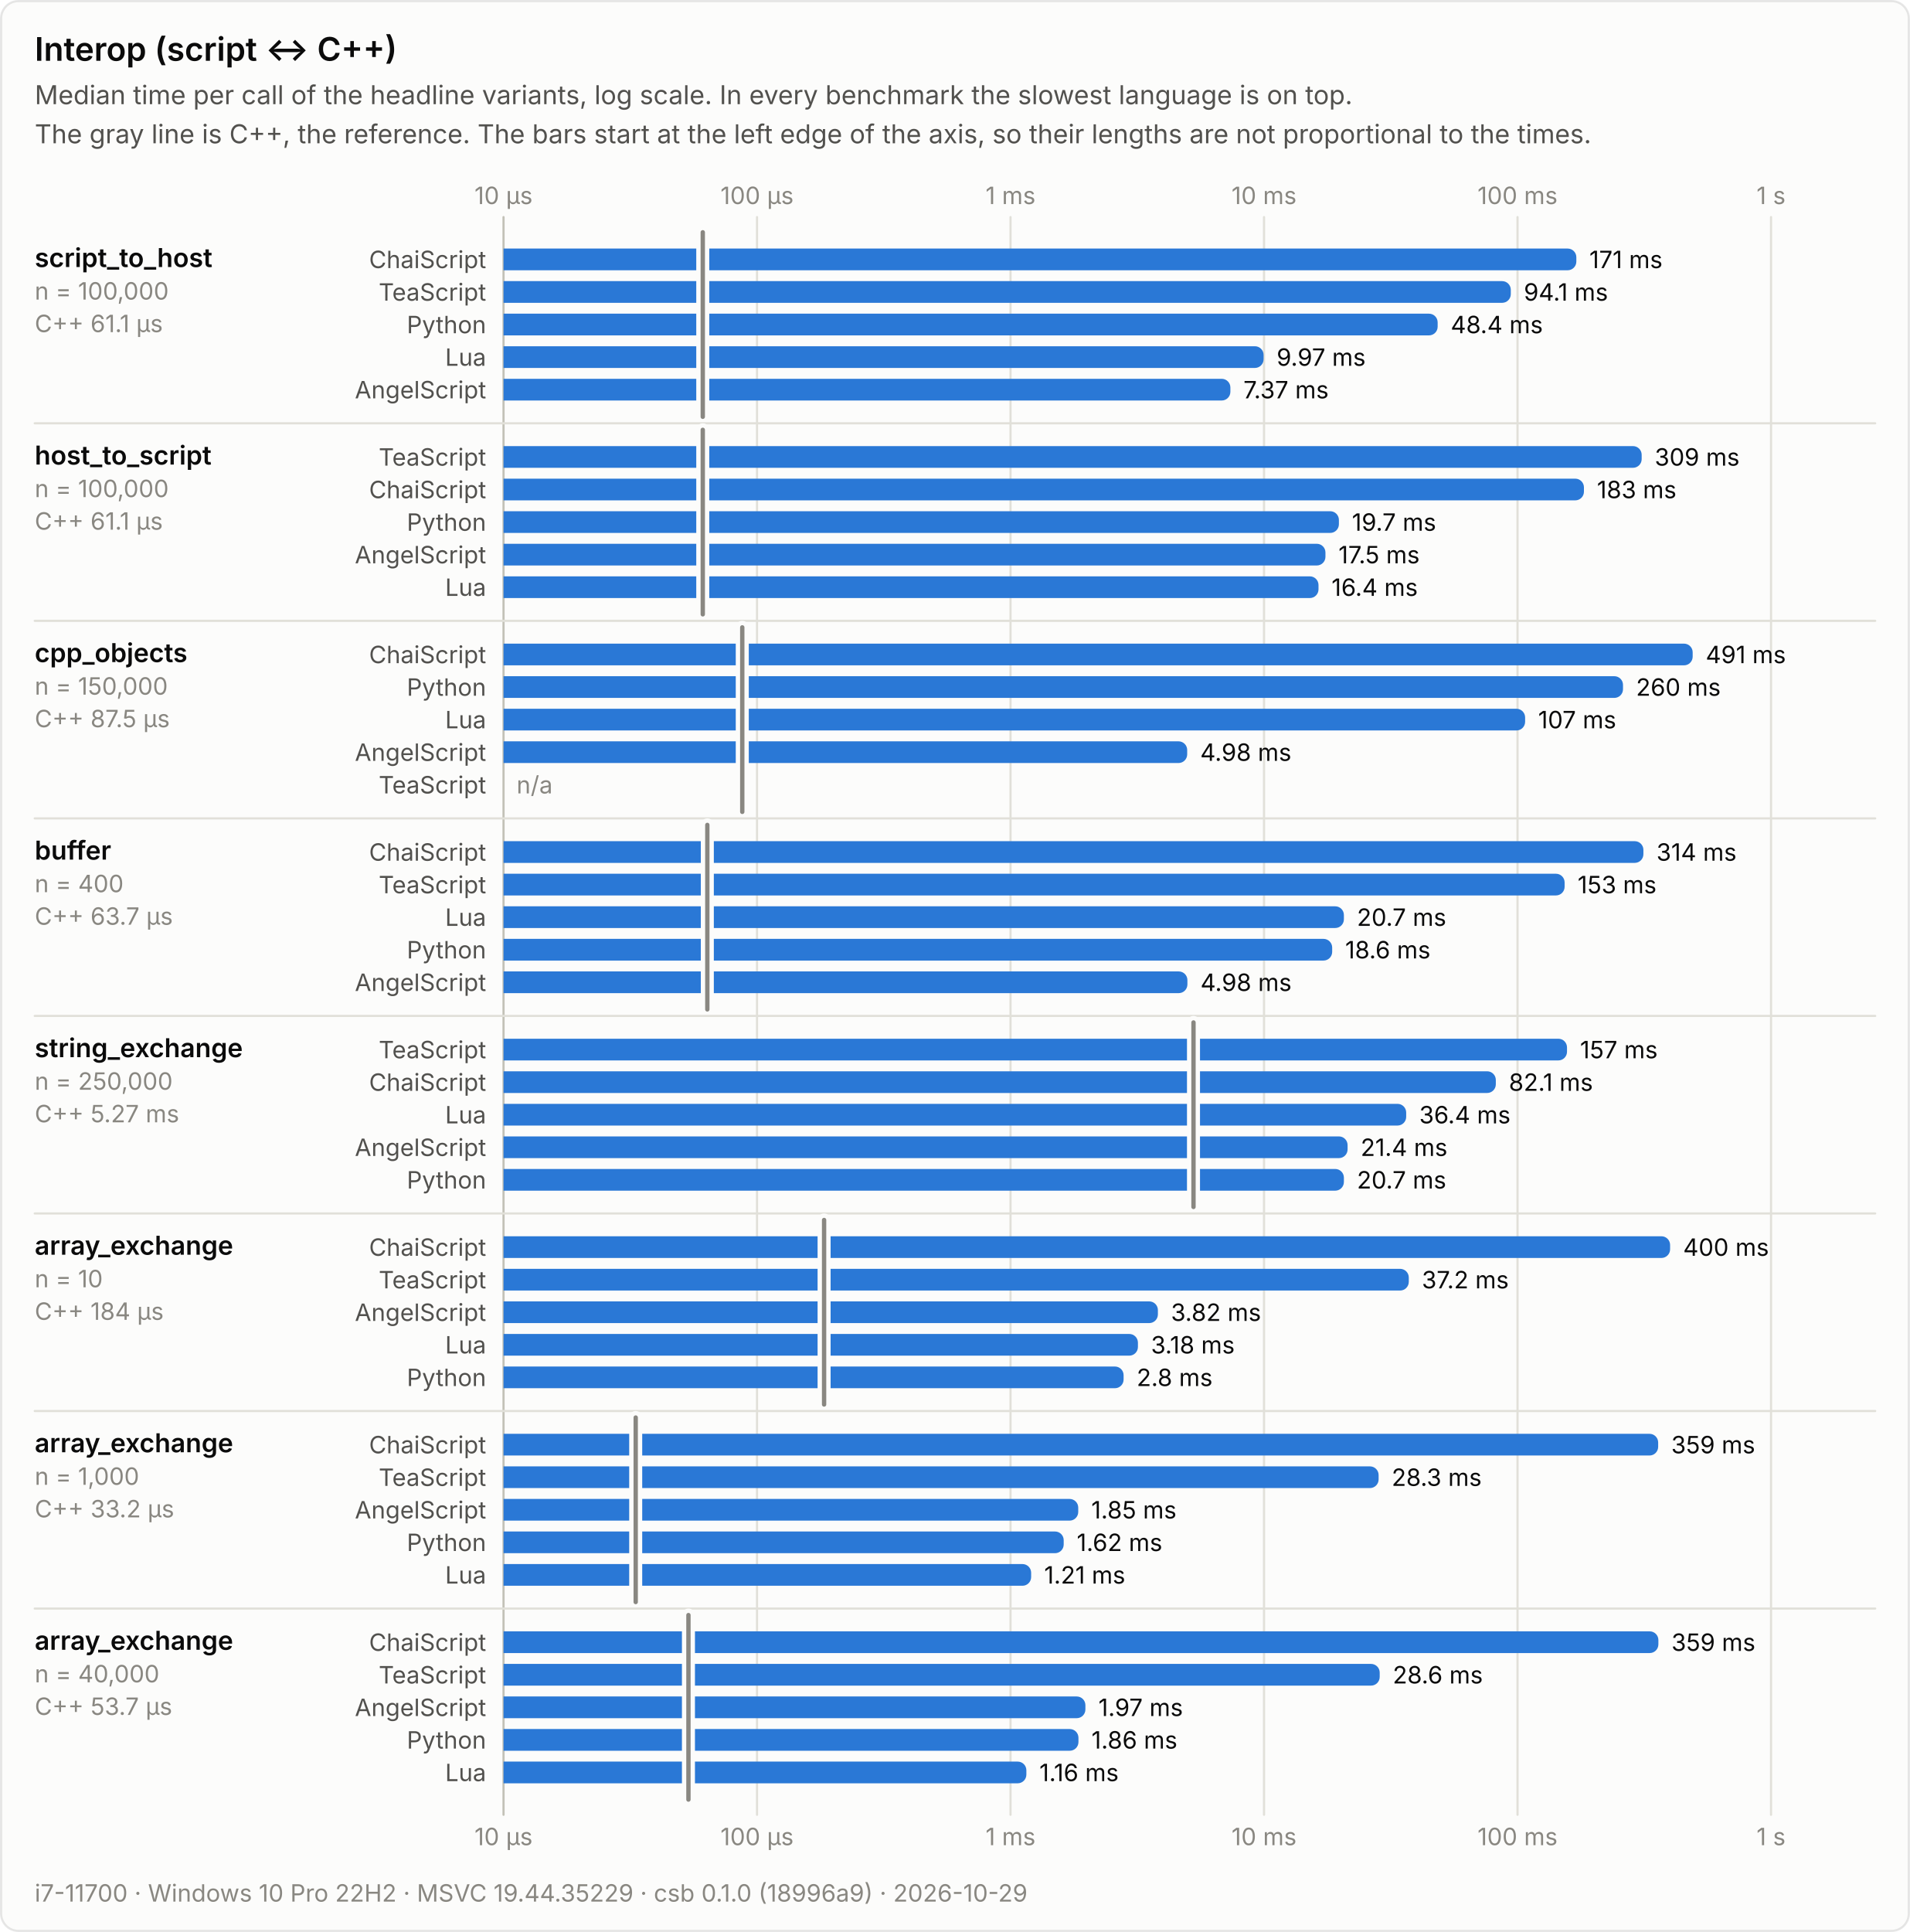
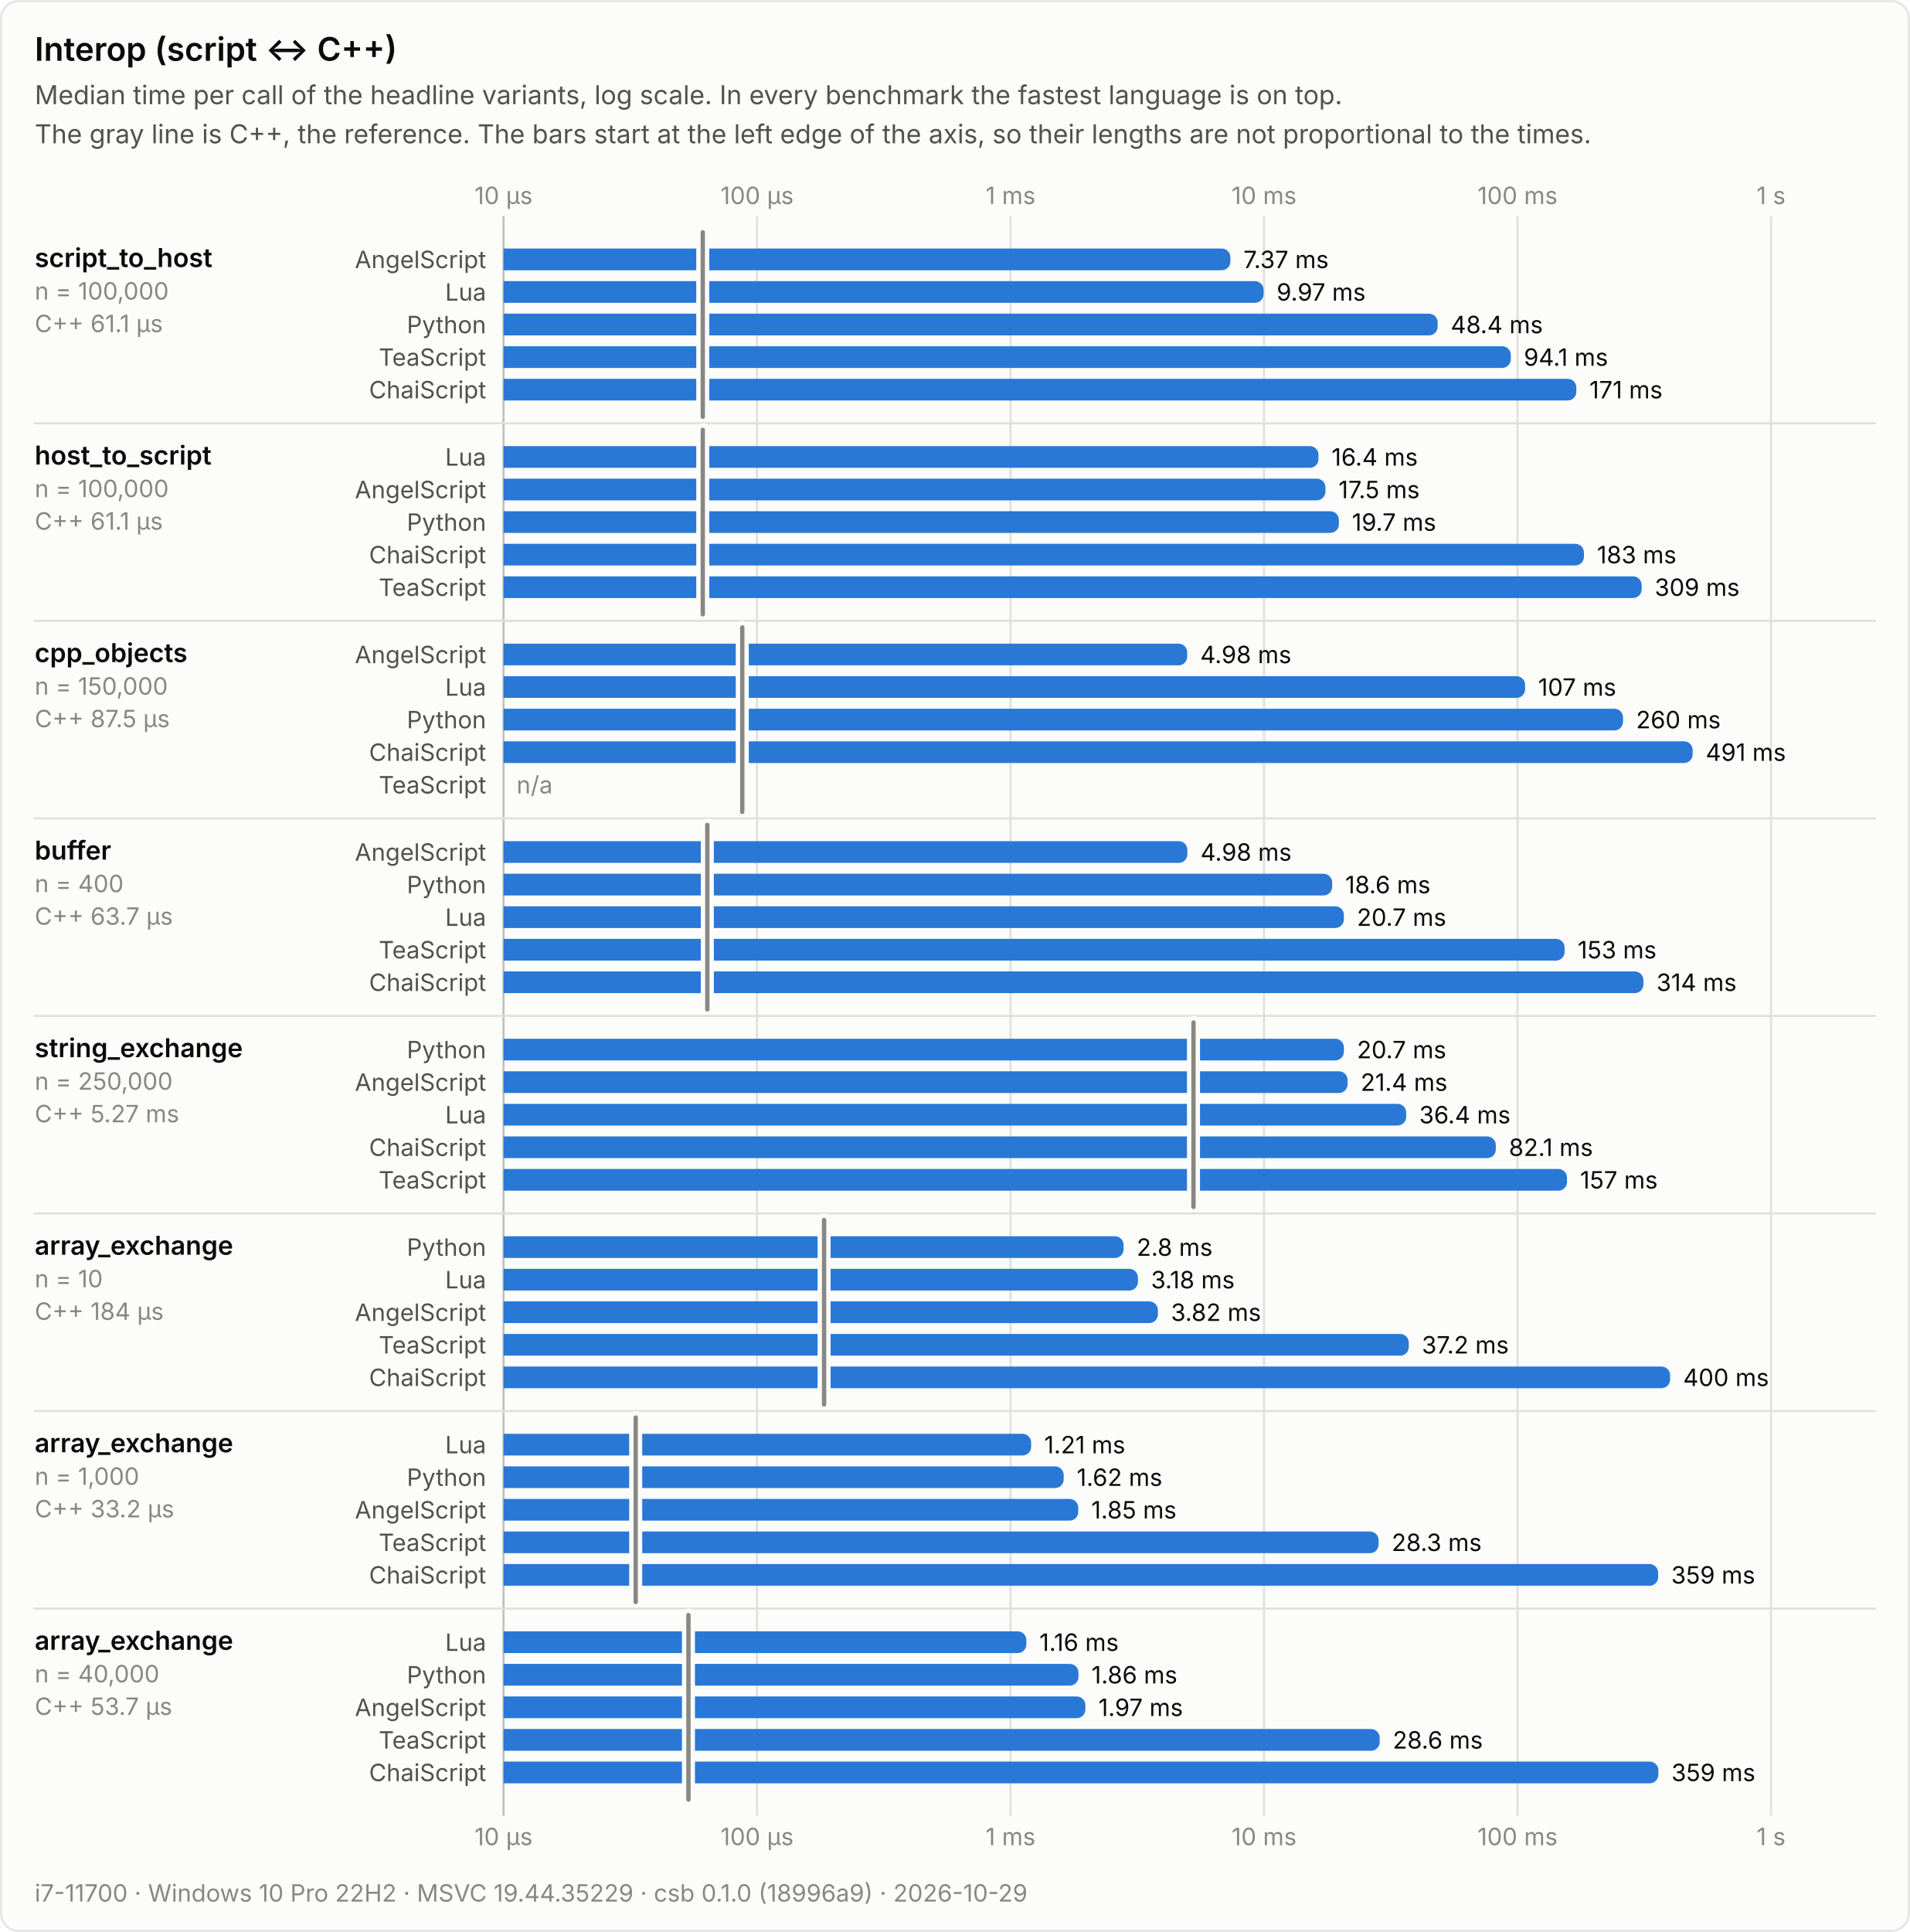
<svg xmlns="http://www.w3.org/2000/svg" width="880" height="890" viewBox="0 0 880 890" font-family="system-ui, -apple-system, &quot;Segoe UI&quot;, sans-serif" role="img">
  <rect x="0.5" y="0.5" width="879" height="889" rx="8" fill="#fcfcfb" stroke="rgba(11,11,11,0.10)" />
  <text x="16.0" y="28.0" font-size="15" fill="#0b0b0b" text-anchor="start" font-weight="600">Interop (script &lt;-&gt; C++)</text>
-   <text x="16.0" y="48.0" font-size="12" fill="#52514e" text-anchor="start">Median time per call of the headline variants, log scale. In every benchmark the slowest language is on top.</text>
+   <text x="16.0" y="48.0" font-size="12" fill="#52514e" text-anchor="start">Median time per call of the headline variants, log scale. In every benchmark the fastest language is on top.</text>
  <text x="16.0" y="66.0" font-size="12" fill="#52514e" text-anchor="start">The gray line is C++, the reference. The bars start at the left edge of the axis, so their lengths are not proportional to the times.</text>
  <line x1="232.0" y1="100.0" x2="232.0" y2="836.0" stroke="#c3c2b7" stroke-width="1.0" stroke-linecap="round" />
  <text x="232.0" y="94.0" font-size="11" fill="#898781" text-anchor="middle">10 µs</text>
  <text x="232.0" y="850.0" font-size="11" fill="#898781" text-anchor="middle">10 µs</text>
  <line x1="348.8" y1="100.0" x2="348.8" y2="836.0" stroke="#e1e0d9" stroke-width="1.0" stroke-linecap="round" />
  <text x="348.8" y="94.0" font-size="11" fill="#898781" text-anchor="middle">100 µs</text>
  <text x="348.8" y="850.0" font-size="11" fill="#898781" text-anchor="middle">100 µs</text>
  <line x1="465.6" y1="100.0" x2="465.6" y2="836.0" stroke="#e1e0d9" stroke-width="1.0" stroke-linecap="round" />
  <text x="465.6" y="94.0" font-size="11" fill="#898781" text-anchor="middle">1 ms</text>
  <text x="465.6" y="850.0" font-size="11" fill="#898781" text-anchor="middle">1 ms</text>
  <line x1="582.4" y1="100.0" x2="582.4" y2="836.0" stroke="#e1e0d9" stroke-width="1.0" stroke-linecap="round" />
  <text x="582.4" y="94.0" font-size="11" fill="#898781" text-anchor="middle">10 ms</text>
  <text x="582.4" y="850.0" font-size="11" fill="#898781" text-anchor="middle">10 ms</text>
  <line x1="699.2" y1="100.0" x2="699.2" y2="836.0" stroke="#e1e0d9" stroke-width="1.0" stroke-linecap="round" />
  <text x="699.2" y="94.0" font-size="11" fill="#898781" text-anchor="middle">100 ms</text>
  <text x="699.2" y="850.0" font-size="11" fill="#898781" text-anchor="middle">100 ms</text>
  <line x1="816.0" y1="100.0" x2="816.0" y2="836.0" stroke="#e1e0d9" stroke-width="1.0" stroke-linecap="round" />
  <text x="816.0" y="94.0" font-size="11" fill="#898781" text-anchor="middle">1 s</text>
  <text x="816.0" y="850.0" font-size="11" fill="#898781" text-anchor="middle">1 s</text>
  <text x="16.0" y="123.0" font-size="12" fill="#0b0b0b" text-anchor="start" font-weight="600">script_to_host</text>
  <text x="16.0" y="138.0" font-size="11" fill="#898781" text-anchor="start">n = 100,000</text>
  <text x="16.0" y="153.0" font-size="11" fill="#898781" text-anchor="start">C++ 61.1 µs</text>
-   <text x="224.0" y="123.5" font-size="11" fill="#52514e" text-anchor="end">ChaiScript</text>
-   <path d="M232.0,114.5 H722.3 A4.0,4.0 0 0 1 726.3,118.5 V120.5 A4.0,4.0 0 0 1 722.3,124.5 H232.0 Z" fill="#2a78d6" />
-   <text x="224.0" y="138.5" font-size="11" fill="#52514e" text-anchor="end">TeaScript</text>
-   <path d="M232.0,129.5 H692.1 A4.0,4.0 0 0 1 696.1,133.5 V135.5 A4.0,4.0 0 0 1 692.1,139.5 H232.0 Z" fill="#2a78d6" />
+   <text x="224.0" y="123.5" font-size="11" fill="#52514e" text-anchor="end">AngelScript</text>
+   <path d="M232.0,114.5 H562.9 A4.0,4.0 0 0 1 566.9,118.5 V120.5 A4.0,4.0 0 0 1 562.9,124.5 H232.0 Z" fill="#2a78d6" />
+   <text x="224.0" y="138.5" font-size="11" fill="#52514e" text-anchor="end">Lua</text>
+   <path d="M232.0,129.5 H578.2 A4.0,4.0 0 0 1 582.2,133.5 V135.5 A4.0,4.0 0 0 1 578.2,139.5 H232.0 Z" fill="#2a78d6" />
  <text x="224.0" y="153.5" font-size="11" fill="#52514e" text-anchor="end">Python</text>
  <path d="M232.0,144.5 H658.4 A4.0,4.0 0 0 1 662.4,148.5 V150.5 A4.0,4.0 0 0 1 658.4,154.5 H232.0 Z" fill="#2a78d6" />
-   <text x="224.0" y="168.5" font-size="11" fill="#52514e" text-anchor="end">Lua</text>
-   <path d="M232.0,159.5 H578.2 A4.0,4.0 0 0 1 582.2,163.5 V165.5 A4.0,4.0 0 0 1 578.2,169.5 H232.0 Z" fill="#2a78d6" />
-   <text x="224.0" y="183.5" font-size="11" fill="#52514e" text-anchor="end">AngelScript</text>
-   <path d="M232.0,174.5 H562.9 A4.0,4.0 0 0 1 566.9,178.5 V180.5 A4.0,4.0 0 0 1 562.9,184.5 H232.0 Z" fill="#2a78d6" />
+   <text x="224.0" y="168.5" font-size="11" fill="#52514e" text-anchor="end">TeaScript</text>
+   <path d="M232.0,159.5 H692.1 A4.0,4.0 0 0 1 696.1,163.5 V165.5 A4.0,4.0 0 0 1 692.1,169.5 H232.0 Z" fill="#2a78d6" />
+   <text x="224.0" y="183.5" font-size="11" fill="#52514e" text-anchor="end">ChaiScript</text>
+   <path d="M232.0,174.5 H722.3 A4.0,4.0 0 0 1 726.3,178.5 V180.5 A4.0,4.0 0 0 1 722.3,184.5 H232.0 Z" fill="#2a78d6" />
  <line x1="323.8" y1="107.0" x2="323.8" y2="192.0" stroke="#fcfcfb" stroke-width="6" stroke-linecap="round" />
  <line x1="323.8" y1="107.0" x2="323.8" y2="192.0" stroke="#898781" stroke-width="2" stroke-linecap="round" />
-   <text x="732.3" y="123.5" font-size="11" fill="#0b0b0b" text-anchor="start">171 ms</text>
-   <text x="702.1" y="138.5" font-size="11" fill="#0b0b0b" text-anchor="start">94.1 ms</text>
+   <text x="572.9" y="123.5" font-size="11" fill="#0b0b0b" text-anchor="start">7.37 ms</text>
+   <text x="588.2" y="138.5" font-size="11" fill="#0b0b0b" text-anchor="start">9.97 ms</text>
  <text x="668.4" y="153.5" font-size="11" fill="#0b0b0b" text-anchor="start">48.4 ms</text>
-   <text x="588.2" y="168.5" font-size="11" fill="#0b0b0b" text-anchor="start">9.97 ms</text>
-   <text x="572.9" y="183.5" font-size="11" fill="#0b0b0b" text-anchor="start">7.37 ms</text>
+   <text x="702.1" y="168.5" font-size="11" fill="#0b0b0b" text-anchor="start">94.1 ms</text>
+   <text x="732.3" y="183.5" font-size="11" fill="#0b0b0b" text-anchor="start">171 ms</text>
  <line x1="16.0" y1="195.0" x2="864.0" y2="195.0" stroke="#e1e0d9" stroke-width="1.0" stroke-linecap="round" />
  <text x="16.0" y="214.0" font-size="12" fill="#0b0b0b" text-anchor="start" font-weight="600">host_to_script</text>
  <text x="16.0" y="229.0" font-size="11" fill="#898781" text-anchor="start">n = 100,000</text>
  <text x="16.0" y="244.0" font-size="11" fill="#898781" text-anchor="start">C++ 61.1 µs</text>
-   <text x="224.0" y="214.5" font-size="11" fill="#52514e" text-anchor="end">TeaScript</text>
-   <path d="M232.0,205.5 H752.4 A4.0,4.0 0 0 1 756.4,209.5 V211.5 A4.0,4.0 0 0 1 752.4,215.5 H232.0 Z" fill="#2a78d6" />
-   <text x="224.0" y="229.5" font-size="11" fill="#52514e" text-anchor="end">ChaiScript</text>
-   <path d="M232.0,220.5 H725.8 A4.0,4.0 0 0 1 729.8,224.5 V226.5 A4.0,4.0 0 0 1 725.8,230.5 H232.0 Z" fill="#2a78d6" />
+   <text x="224.0" y="214.5" font-size="11" fill="#52514e" text-anchor="end">Lua</text>
+   <path d="M232.0,205.5 H603.5 A4.0,4.0 0 0 1 607.5,209.5 V211.5 A4.0,4.0 0 0 1 603.5,215.5 H232.0 Z" fill="#2a78d6" />
+   <text x="224.0" y="229.5" font-size="11" fill="#52514e" text-anchor="end">AngelScript</text>
+   <path d="M232.0,220.5 H606.7 A4.0,4.0 0 0 1 610.7,224.5 V226.5 A4.0,4.0 0 0 1 606.7,230.5 H232.0 Z" fill="#2a78d6" />
  <text x="224.0" y="244.5" font-size="11" fill="#52514e" text-anchor="end">Python</text>
  <path d="M232.0,235.5 H612.9 A4.0,4.0 0 0 1 616.9,239.5 V241.5 A4.0,4.0 0 0 1 612.9,245.5 H232.0 Z" fill="#2a78d6" />
-   <text x="224.0" y="259.5" font-size="11" fill="#52514e" text-anchor="end">AngelScript</text>
-   <path d="M232.0,250.5 H606.7 A4.0,4.0 0 0 1 610.7,254.5 V256.5 A4.0,4.0 0 0 1 606.7,260.5 H232.0 Z" fill="#2a78d6" />
-   <text x="224.0" y="274.5" font-size="11" fill="#52514e" text-anchor="end">Lua</text>
-   <path d="M232.0,265.5 H603.5 A4.0,4.0 0 0 1 607.5,269.5 V271.5 A4.0,4.0 0 0 1 603.5,275.5 H232.0 Z" fill="#2a78d6" />
+   <text x="224.0" y="259.5" font-size="11" fill="#52514e" text-anchor="end">ChaiScript</text>
+   <path d="M232.0,250.5 H725.8 A4.0,4.0 0 0 1 729.8,254.5 V256.5 A4.0,4.0 0 0 1 725.8,260.5 H232.0 Z" fill="#2a78d6" />
+   <text x="224.0" y="274.5" font-size="11" fill="#52514e" text-anchor="end">TeaScript</text>
+   <path d="M232.0,265.5 H752.4 A4.0,4.0 0 0 1 756.4,269.5 V271.5 A4.0,4.0 0 0 1 752.4,275.5 H232.0 Z" fill="#2a78d6" />
  <line x1="323.8" y1="198.0" x2="323.8" y2="283.0" stroke="#fcfcfb" stroke-width="6" stroke-linecap="round" />
  <line x1="323.8" y1="198.0" x2="323.8" y2="283.0" stroke="#898781" stroke-width="2" stroke-linecap="round" />
-   <text x="762.4" y="214.5" font-size="11" fill="#0b0b0b" text-anchor="start">309 ms</text>
-   <text x="735.8" y="229.5" font-size="11" fill="#0b0b0b" text-anchor="start">183 ms</text>
+   <text x="613.5" y="214.5" font-size="11" fill="#0b0b0b" text-anchor="start">16.4 ms</text>
+   <text x="616.7" y="229.5" font-size="11" fill="#0b0b0b" text-anchor="start">17.5 ms</text>
  <text x="622.9" y="244.5" font-size="11" fill="#0b0b0b" text-anchor="start">19.7 ms</text>
-   <text x="616.7" y="259.5" font-size="11" fill="#0b0b0b" text-anchor="start">17.5 ms</text>
-   <text x="613.5" y="274.5" font-size="11" fill="#0b0b0b" text-anchor="start">16.4 ms</text>
+   <text x="735.8" y="259.5" font-size="11" fill="#0b0b0b" text-anchor="start">183 ms</text>
+   <text x="762.4" y="274.5" font-size="11" fill="#0b0b0b" text-anchor="start">309 ms</text>
  <line x1="16.0" y1="286.0" x2="864.0" y2="286.0" stroke="#e1e0d9" stroke-width="1.0" stroke-linecap="round" />
  <text x="16.0" y="305.0" font-size="12" fill="#0b0b0b" text-anchor="start" font-weight="600">cpp_objects</text>
  <text x="16.0" y="320.0" font-size="11" fill="#898781" text-anchor="start">n = 150,000</text>
  <text x="16.0" y="335.0" font-size="11" fill="#898781" text-anchor="start">C++ 87.5 µs</text>
-   <text x="224.0" y="305.5" font-size="11" fill="#52514e" text-anchor="end">ChaiScript</text>
-   <path d="M232.0,296.5 H775.9 A4.0,4.0 0 0 1 779.9,300.5 V302.5 A4.0,4.0 0 0 1 775.9,306.5 H232.0 Z" fill="#2a78d6" />
-   <text x="224.0" y="320.5" font-size="11" fill="#52514e" text-anchor="end">Python</text>
-   <path d="M232.0,311.5 H743.8 A4.0,4.0 0 0 1 747.8,315.5 V317.5 A4.0,4.0 0 0 1 743.8,321.5 H232.0 Z" fill="#2a78d6" />
-   <text x="224.0" y="335.5" font-size="11" fill="#52514e" text-anchor="end">Lua</text>
-   <path d="M232.0,326.5 H698.7 A4.0,4.0 0 0 1 702.7,330.5 V332.5 A4.0,4.0 0 0 1 698.7,336.5 H232.0 Z" fill="#2a78d6" />
-   <text x="224.0" y="350.5" font-size="11" fill="#52514e" text-anchor="end">AngelScript</text>
-   <path d="M232.0,341.5 H543.0 A4.0,4.0 0 0 1 547.0,345.5 V347.5 A4.0,4.0 0 0 1 543.0,351.5 H232.0 Z" fill="#2a78d6" />
+   <text x="224.0" y="305.5" font-size="11" fill="#52514e" text-anchor="end">AngelScript</text>
+   <path d="M232.0,296.5 H543.0 A4.0,4.0 0 0 1 547.0,300.5 V302.5 A4.0,4.0 0 0 1 543.0,306.5 H232.0 Z" fill="#2a78d6" />
+   <text x="224.0" y="320.5" font-size="11" fill="#52514e" text-anchor="end">Lua</text>
+   <path d="M232.0,311.5 H698.7 A4.0,4.0 0 0 1 702.7,315.5 V317.5 A4.0,4.0 0 0 1 698.7,321.5 H232.0 Z" fill="#2a78d6" />
+   <text x="224.0" y="335.5" font-size="11" fill="#52514e" text-anchor="end">Python</text>
+   <path d="M232.0,326.5 H743.8 A4.0,4.0 0 0 1 747.8,330.5 V332.5 A4.0,4.0 0 0 1 743.8,336.5 H232.0 Z" fill="#2a78d6" />
+   <text x="224.0" y="350.5" font-size="11" fill="#52514e" text-anchor="end">ChaiScript</text>
+   <path d="M232.0,341.5 H775.9 A4.0,4.0 0 0 1 779.9,345.5 V347.5 A4.0,4.0 0 0 1 775.9,351.5 H232.0 Z" fill="#2a78d6" />
  <text x="224.0" y="365.5" font-size="11" fill="#52514e" text-anchor="end">TeaScript</text>
  <line x1="342.0" y1="289.0" x2="342.0" y2="374.0" stroke="#fcfcfb" stroke-width="6" stroke-linecap="round" />
  <line x1="342.0" y1="289.0" x2="342.0" y2="374.0" stroke="#898781" stroke-width="2" stroke-linecap="round" />
-   <text x="785.9" y="305.5" font-size="11" fill="#0b0b0b" text-anchor="start">491 ms</text>
-   <text x="753.8" y="320.5" font-size="11" fill="#0b0b0b" text-anchor="start">260 ms</text>
-   <text x="708.7" y="335.5" font-size="11" fill="#0b0b0b" text-anchor="start">107 ms</text>
-   <text x="553.0" y="350.5" font-size="11" fill="#0b0b0b" text-anchor="start">4.98 ms</text>
+   <text x="553.0" y="305.5" font-size="11" fill="#0b0b0b" text-anchor="start">4.98 ms</text>
+   <text x="708.7" y="320.5" font-size="11" fill="#0b0b0b" text-anchor="start">107 ms</text>
+   <text x="753.8" y="335.5" font-size="11" fill="#0b0b0b" text-anchor="start">260 ms</text>
+   <text x="785.9" y="350.5" font-size="11" fill="#0b0b0b" text-anchor="start">491 ms</text>
  <text x="238.0" y="365.5" font-size="11" fill="#898781" text-anchor="start">n/a</text>
  <line x1="16.0" y1="377.0" x2="864.0" y2="377.0" stroke="#e1e0d9" stroke-width="1.0" stroke-linecap="round" />
  <text x="16.0" y="396.0" font-size="12" fill="#0b0b0b" text-anchor="start" font-weight="600">buffer</text>
  <text x="16.0" y="411.0" font-size="11" fill="#898781" text-anchor="start">n = 400</text>
  <text x="16.0" y="426.0" font-size="11" fill="#898781" text-anchor="start">C++ 63.7 µs</text>
-   <text x="224.0" y="396.5" font-size="11" fill="#52514e" text-anchor="end">ChaiScript</text>
-   <path d="M232.0,387.5 H753.2 A4.0,4.0 0 0 1 757.2,391.5 V393.5 A4.0,4.0 0 0 1 753.2,397.5 H232.0 Z" fill="#2a78d6" />
-   <text x="224.0" y="411.5" font-size="11" fill="#52514e" text-anchor="end">TeaScript</text>
-   <path d="M232.0,402.5 H716.9 A4.0,4.0 0 0 1 720.9,406.5 V408.5 A4.0,4.0 0 0 1 716.9,412.5 H232.0 Z" fill="#2a78d6" />
+   <text x="224.0" y="396.5" font-size="11" fill="#52514e" text-anchor="end">AngelScript</text>
+   <path d="M232.0,387.5 H543.1 A4.0,4.0 0 0 1 547.1,391.5 V393.5 A4.0,4.0 0 0 1 543.1,397.5 H232.0 Z" fill="#2a78d6" />
+   <text x="224.0" y="411.5" font-size="11" fill="#52514e" text-anchor="end">Python</text>
+   <path d="M232.0,402.5 H609.8 A4.0,4.0 0 0 1 613.8,406.5 V408.5 A4.0,4.0 0 0 1 609.8,412.5 H232.0 Z" fill="#2a78d6" />
  <text x="224.0" y="426.5" font-size="11" fill="#52514e" text-anchor="end">Lua</text>
  <path d="M232.0,417.5 H615.2 A4.0,4.0 0 0 1 619.2,421.5 V423.5 A4.0,4.0 0 0 1 615.2,427.5 H232.0 Z" fill="#2a78d6" />
-   <text x="224.0" y="441.5" font-size="11" fill="#52514e" text-anchor="end">Python</text>
-   <path d="M232.0,432.5 H609.8 A4.0,4.0 0 0 1 613.8,436.5 V438.5 A4.0,4.0 0 0 1 609.8,442.5 H232.0 Z" fill="#2a78d6" />
-   <text x="224.0" y="456.5" font-size="11" fill="#52514e" text-anchor="end">AngelScript</text>
-   <path d="M232.0,447.5 H543.1 A4.0,4.0 0 0 1 547.1,451.5 V453.5 A4.0,4.0 0 0 1 543.1,457.5 H232.0 Z" fill="#2a78d6" />
+   <text x="224.0" y="441.5" font-size="11" fill="#52514e" text-anchor="end">TeaScript</text>
+   <path d="M232.0,432.5 H716.9 A4.0,4.0 0 0 1 720.9,436.5 V438.5 A4.0,4.0 0 0 1 716.9,442.5 H232.0 Z" fill="#2a78d6" />
+   <text x="224.0" y="456.5" font-size="11" fill="#52514e" text-anchor="end">ChaiScript</text>
+   <path d="M232.0,447.5 H753.2 A4.0,4.0 0 0 1 757.2,451.5 V453.5 A4.0,4.0 0 0 1 753.2,457.5 H232.0 Z" fill="#2a78d6" />
  <line x1="325.9" y1="380.0" x2="325.9" y2="465.0" stroke="#fcfcfb" stroke-width="6" stroke-linecap="round" />
  <line x1="325.9" y1="380.0" x2="325.9" y2="465.0" stroke="#898781" stroke-width="2" stroke-linecap="round" />
-   <text x="763.2" y="396.5" font-size="11" fill="#0b0b0b" text-anchor="start">314 ms</text>
-   <text x="726.9" y="411.5" font-size="11" fill="#0b0b0b" text-anchor="start">153 ms</text>
+   <text x="553.1" y="396.5" font-size="11" fill="#0b0b0b" text-anchor="start">4.98 ms</text>
+   <text x="619.8" y="411.5" font-size="11" fill="#0b0b0b" text-anchor="start">18.6 ms</text>
  <text x="625.2" y="426.5" font-size="11" fill="#0b0b0b" text-anchor="start">20.7 ms</text>
-   <text x="619.8" y="441.5" font-size="11" fill="#0b0b0b" text-anchor="start">18.6 ms</text>
-   <text x="553.1" y="456.5" font-size="11" fill="#0b0b0b" text-anchor="start">4.98 ms</text>
+   <text x="726.9" y="441.5" font-size="11" fill="#0b0b0b" text-anchor="start">153 ms</text>
+   <text x="763.2" y="456.5" font-size="11" fill="#0b0b0b" text-anchor="start">314 ms</text>
  <line x1="16.0" y1="468.0" x2="864.0" y2="468.0" stroke="#e1e0d9" stroke-width="1.0" stroke-linecap="round" />
  <text x="16.0" y="487.0" font-size="12" fill="#0b0b0b" text-anchor="start" font-weight="600">string_exchange</text>
  <text x="16.0" y="502.0" font-size="11" fill="#898781" text-anchor="start">n = 250,000</text>
  <text x="16.0" y="517.0" font-size="11" fill="#898781" text-anchor="start">C++ 5.27 ms</text>
-   <text x="224.0" y="487.5" font-size="11" fill="#52514e" text-anchor="end">TeaScript</text>
-   <path d="M232.0,478.5 H718.0 A4.0,4.0 0 0 1 722.0,482.5 V484.5 A4.0,4.0 0 0 1 718.0,488.5 H232.0 Z" fill="#2a78d6" />
-   <text x="224.0" y="502.5" font-size="11" fill="#52514e" text-anchor="end">ChaiScript</text>
-   <path d="M232.0,493.5 H685.2 A4.0,4.0 0 0 1 689.2,497.5 V499.5 A4.0,4.0 0 0 1 685.2,503.5 H232.0 Z" fill="#2a78d6" />
+   <text x="224.0" y="487.5" font-size="11" fill="#52514e" text-anchor="end">Python</text>
+   <path d="M232.0,478.5 H615.2 A4.0,4.0 0 0 1 619.2,482.5 V484.5 A4.0,4.0 0 0 1 615.2,488.5 H232.0 Z" fill="#2a78d6" />
+   <text x="224.0" y="502.5" font-size="11" fill="#52514e" text-anchor="end">AngelScript</text>
+   <path d="M232.0,493.5 H616.9 A4.0,4.0 0 0 1 620.9,497.5 V499.5 A4.0,4.0 0 0 1 616.9,503.5 H232.0 Z" fill="#2a78d6" />
  <text x="224.0" y="517.5" font-size="11" fill="#52514e" text-anchor="end">Lua</text>
  <path d="M232.0,508.5 H643.9 A4.0,4.0 0 0 1 647.9,512.5 V514.5 A4.0,4.0 0 0 1 643.9,518.5 H232.0 Z" fill="#2a78d6" />
-   <text x="224.0" y="532.5" font-size="11" fill="#52514e" text-anchor="end">AngelScript</text>
-   <path d="M232.0,523.5 H616.9 A4.0,4.0 0 0 1 620.9,527.5 V529.5 A4.0,4.0 0 0 1 616.9,533.5 H232.0 Z" fill="#2a78d6" />
-   <text x="224.0" y="547.5" font-size="11" fill="#52514e" text-anchor="end">Python</text>
-   <path d="M232.0,538.5 H615.2 A4.0,4.0 0 0 1 619.2,542.5 V544.5 A4.0,4.0 0 0 1 615.2,548.5 H232.0 Z" fill="#2a78d6" />
+   <text x="224.0" y="532.5" font-size="11" fill="#52514e" text-anchor="end">ChaiScript</text>
+   <path d="M232.0,523.5 H685.2 A4.0,4.0 0 0 1 689.2,527.5 V529.5 A4.0,4.0 0 0 1 685.2,533.5 H232.0 Z" fill="#2a78d6" />
+   <text x="224.0" y="547.5" font-size="11" fill="#52514e" text-anchor="end">TeaScript</text>
+   <path d="M232.0,538.5 H718.0 A4.0,4.0 0 0 1 722.0,542.5 V544.5 A4.0,4.0 0 0 1 718.0,548.5 H232.0 Z" fill="#2a78d6" />
  <line x1="549.9" y1="471.0" x2="549.9" y2="556.0" stroke="#fcfcfb" stroke-width="6" stroke-linecap="round" />
  <line x1="549.9" y1="471.0" x2="549.9" y2="556.0" stroke="#898781" stroke-width="2" stroke-linecap="round" />
-   <text x="728.0" y="487.5" font-size="11" fill="#0b0b0b" text-anchor="start">157 ms</text>
-   <text x="695.2" y="502.5" font-size="11" fill="#0b0b0b" text-anchor="start">82.1 ms</text>
+   <text x="625.2" y="487.5" font-size="11" fill="#0b0b0b" text-anchor="start">20.7 ms</text>
+   <text x="626.9" y="502.5" font-size="11" fill="#0b0b0b" text-anchor="start">21.4 ms</text>
  <text x="653.9" y="517.5" font-size="11" fill="#0b0b0b" text-anchor="start">36.4 ms</text>
-   <text x="626.9" y="532.5" font-size="11" fill="#0b0b0b" text-anchor="start">21.4 ms</text>
-   <text x="625.2" y="547.5" font-size="11" fill="#0b0b0b" text-anchor="start">20.7 ms</text>
+   <text x="695.2" y="532.5" font-size="11" fill="#0b0b0b" text-anchor="start">82.1 ms</text>
+   <text x="728.0" y="547.5" font-size="11" fill="#0b0b0b" text-anchor="start">157 ms</text>
  <line x1="16.0" y1="559.0" x2="864.0" y2="559.0" stroke="#e1e0d9" stroke-width="1.0" stroke-linecap="round" />
  <text x="16.0" y="578.0" font-size="12" fill="#0b0b0b" text-anchor="start" font-weight="600">array_exchange</text>
  <text x="16.0" y="593.0" font-size="11" fill="#898781" text-anchor="start">n = 10</text>
  <text x="16.0" y="608.0" font-size="11" fill="#898781" text-anchor="start">C++ 184 µs</text>
-   <text x="224.0" y="578.5" font-size="11" fill="#52514e" text-anchor="end">ChaiScript</text>
-   <path d="M232.0,569.5 H765.5 A4.0,4.0 0 0 1 769.5,573.5 V575.5 A4.0,4.0 0 0 1 765.5,579.5 H232.0 Z" fill="#2a78d6" />
-   <text x="224.0" y="593.5" font-size="11" fill="#52514e" text-anchor="end">TeaScript</text>
-   <path d="M232.0,584.5 H645.1 A4.0,4.0 0 0 1 649.1,588.5 V590.5 A4.0,4.0 0 0 1 645.1,594.5 H232.0 Z" fill="#2a78d6" />
+   <text x="224.0" y="578.5" font-size="11" fill="#52514e" text-anchor="end">Python</text>
+   <path d="M232.0,569.5 H513.7 A4.0,4.0 0 0 1 517.7,573.5 V575.5 A4.0,4.0 0 0 1 513.7,579.5 H232.0 Z" fill="#2a78d6" />
+   <text x="224.0" y="593.5" font-size="11" fill="#52514e" text-anchor="end">Lua</text>
+   <path d="M232.0,584.5 H520.3 A4.0,4.0 0 0 1 524.3,588.5 V590.5 A4.0,4.0 0 0 1 520.3,594.5 H232.0 Z" fill="#2a78d6" />
  <text x="224.0" y="608.5" font-size="11" fill="#52514e" text-anchor="end">AngelScript</text>
  <path d="M232.0,599.5 H529.5 A4.0,4.0 0 0 1 533.5,603.5 V605.5 A4.0,4.0 0 0 1 529.5,609.5 H232.0 Z" fill="#2a78d6" />
-   <text x="224.0" y="623.5" font-size="11" fill="#52514e" text-anchor="end">Lua</text>
-   <path d="M232.0,614.5 H520.3 A4.0,4.0 0 0 1 524.3,618.5 V620.5 A4.0,4.0 0 0 1 520.3,624.5 H232.0 Z" fill="#2a78d6" />
-   <text x="224.0" y="638.5" font-size="11" fill="#52514e" text-anchor="end">Python</text>
-   <path d="M232.0,629.5 H513.7 A4.0,4.0 0 0 1 517.7,633.5 V635.5 A4.0,4.0 0 0 1 513.7,639.5 H232.0 Z" fill="#2a78d6" />
+   <text x="224.0" y="623.5" font-size="11" fill="#52514e" text-anchor="end">TeaScript</text>
+   <path d="M232.0,614.5 H645.1 A4.0,4.0 0 0 1 649.1,618.5 V620.5 A4.0,4.0 0 0 1 645.1,624.5 H232.0 Z" fill="#2a78d6" />
+   <text x="224.0" y="638.5" font-size="11" fill="#52514e" text-anchor="end">ChaiScript</text>
+   <path d="M232.0,629.5 H765.5 A4.0,4.0 0 0 1 769.5,633.5 V635.5 A4.0,4.0 0 0 1 765.5,639.5 H232.0 Z" fill="#2a78d6" />
  <line x1="379.7" y1="562.0" x2="379.7" y2="647.0" stroke="#fcfcfb" stroke-width="6" stroke-linecap="round" />
  <line x1="379.7" y1="562.0" x2="379.7" y2="647.0" stroke="#898781" stroke-width="2" stroke-linecap="round" />
-   <text x="775.5" y="578.5" font-size="11" fill="#0b0b0b" text-anchor="start">400 ms</text>
-   <text x="655.1" y="593.5" font-size="11" fill="#0b0b0b" text-anchor="start">37.2 ms</text>
+   <text x="523.7" y="578.5" font-size="11" fill="#0b0b0b" text-anchor="start">2.8 ms</text>
+   <text x="530.3" y="593.5" font-size="11" fill="#0b0b0b" text-anchor="start">3.18 ms</text>
  <text x="539.5" y="608.5" font-size="11" fill="#0b0b0b" text-anchor="start">3.82 ms</text>
-   <text x="530.3" y="623.5" font-size="11" fill="#0b0b0b" text-anchor="start">3.18 ms</text>
-   <text x="523.7" y="638.5" font-size="11" fill="#0b0b0b" text-anchor="start">2.8 ms</text>
+   <text x="655.1" y="623.5" font-size="11" fill="#0b0b0b" text-anchor="start">37.2 ms</text>
+   <text x="775.5" y="638.5" font-size="11" fill="#0b0b0b" text-anchor="start">400 ms</text>
  <line x1="16.0" y1="650.0" x2="864.0" y2="650.0" stroke="#e1e0d9" stroke-width="1.0" stroke-linecap="round" />
  <text x="16.0" y="669.0" font-size="12" fill="#0b0b0b" text-anchor="start" font-weight="600">array_exchange</text>
  <text x="16.0" y="684.0" font-size="11" fill="#898781" text-anchor="start">n = 1,000</text>
  <text x="16.0" y="699.0" font-size="11" fill="#898781" text-anchor="start">C++ 33.2 µs</text>
-   <text x="224.0" y="669.5" font-size="11" fill="#52514e" text-anchor="end">ChaiScript</text>
-   <path d="M232.0,660.5 H760.0 A4.0,4.0 0 0 1 764.0,664.5 V666.5 A4.0,4.0 0 0 1 760.0,670.5 H232.0 Z" fill="#2a78d6" />
-   <text x="224.0" y="684.5" font-size="11" fill="#52514e" text-anchor="end">TeaScript</text>
-   <path d="M232.0,675.5 H631.2 A4.0,4.0 0 0 1 635.2,679.5 V681.5 A4.0,4.0 0 0 1 631.2,685.5 H232.0 Z" fill="#2a78d6" />
+   <text x="224.0" y="669.5" font-size="11" fill="#52514e" text-anchor="end">Lua</text>
+   <path d="M232.0,660.5 H471.1 A4.0,4.0 0 0 1 475.1,664.5 V666.5 A4.0,4.0 0 0 1 471.1,670.5 H232.0 Z" fill="#2a78d6" />
+   <text x="224.0" y="684.5" font-size="11" fill="#52514e" text-anchor="end">Python</text>
+   <path d="M232.0,675.5 H486.1 A4.0,4.0 0 0 1 490.1,679.5 V681.5 A4.0,4.0 0 0 1 486.1,685.5 H232.0 Z" fill="#2a78d6" />
  <text x="224.0" y="699.5" font-size="11" fill="#52514e" text-anchor="end">AngelScript</text>
  <path d="M232.0,690.5 H492.8 A4.0,4.0 0 0 1 496.8,694.5 V696.5 A4.0,4.0 0 0 1 492.8,700.5 H232.0 Z" fill="#2a78d6" />
-   <text x="224.0" y="714.5" font-size="11" fill="#52514e" text-anchor="end">Python</text>
-   <path d="M232.0,705.5 H486.1 A4.0,4.0 0 0 1 490.1,709.5 V711.5 A4.0,4.0 0 0 1 486.1,715.5 H232.0 Z" fill="#2a78d6" />
-   <text x="224.0" y="729.5" font-size="11" fill="#52514e" text-anchor="end">Lua</text>
-   <path d="M232.0,720.5 H471.1 A4.0,4.0 0 0 1 475.1,724.5 V726.5 A4.0,4.0 0 0 1 471.1,730.5 H232.0 Z" fill="#2a78d6" />
+   <text x="224.0" y="714.5" font-size="11" fill="#52514e" text-anchor="end">TeaScript</text>
+   <path d="M232.0,705.5 H631.2 A4.0,4.0 0 0 1 635.2,709.5 V711.5 A4.0,4.0 0 0 1 631.2,715.5 H232.0 Z" fill="#2a78d6" />
+   <text x="224.0" y="729.5" font-size="11" fill="#52514e" text-anchor="end">ChaiScript</text>
+   <path d="M232.0,720.5 H760.0 A4.0,4.0 0 0 1 764.0,724.5 V726.5 A4.0,4.0 0 0 1 760.0,730.5 H232.0 Z" fill="#2a78d6" />
  <line x1="292.9" y1="653.0" x2="292.9" y2="738.0" stroke="#fcfcfb" stroke-width="6" stroke-linecap="round" />
  <line x1="292.9" y1="653.0" x2="292.9" y2="738.0" stroke="#898781" stroke-width="2" stroke-linecap="round" />
-   <text x="770.0" y="669.5" font-size="11" fill="#0b0b0b" text-anchor="start">359 ms</text>
-   <text x="641.2" y="684.5" font-size="11" fill="#0b0b0b" text-anchor="start">28.3 ms</text>
+   <text x="481.1" y="669.5" font-size="11" fill="#0b0b0b" text-anchor="start">1.21 ms</text>
+   <text x="496.1" y="684.5" font-size="11" fill="#0b0b0b" text-anchor="start">1.62 ms</text>
  <text x="502.8" y="699.5" font-size="11" fill="#0b0b0b" text-anchor="start">1.85 ms</text>
-   <text x="496.1" y="714.5" font-size="11" fill="#0b0b0b" text-anchor="start">1.62 ms</text>
-   <text x="481.1" y="729.5" font-size="11" fill="#0b0b0b" text-anchor="start">1.21 ms</text>
+   <text x="641.2" y="714.5" font-size="11" fill="#0b0b0b" text-anchor="start">28.3 ms</text>
+   <text x="770.0" y="729.5" font-size="11" fill="#0b0b0b" text-anchor="start">359 ms</text>
  <line x1="16.0" y1="741.0" x2="864.0" y2="741.0" stroke="#e1e0d9" stroke-width="1.0" stroke-linecap="round" />
  <text x="16.0" y="760.0" font-size="12" fill="#0b0b0b" text-anchor="start" font-weight="600">array_exchange</text>
  <text x="16.0" y="775.0" font-size="11" fill="#898781" text-anchor="start">n = 40,000</text>
  <text x="16.0" y="790.0" font-size="11" fill="#898781" text-anchor="start">C++ 53.7 µs</text>
-   <text x="224.0" y="760.5" font-size="11" fill="#52514e" text-anchor="end">ChaiScript</text>
-   <path d="M232.0,751.5 H760.1 A4.0,4.0 0 0 1 764.1,755.5 V757.5 A4.0,4.0 0 0 1 760.1,761.5 H232.0 Z" fill="#2a78d6" />
-   <text x="224.0" y="775.5" font-size="11" fill="#52514e" text-anchor="end">TeaScript</text>
-   <path d="M232.0,766.5 H631.7 A4.0,4.0 0 0 1 635.7,770.5 V772.5 A4.0,4.0 0 0 1 631.7,776.5 H232.0 Z" fill="#2a78d6" />
+   <text x="224.0" y="760.5" font-size="11" fill="#52514e" text-anchor="end">Lua</text>
+   <path d="M232.0,751.5 H468.9 A4.0,4.0 0 0 1 472.9,755.5 V757.5 A4.0,4.0 0 0 1 468.9,761.5 H232.0 Z" fill="#2a78d6" />
+   <text x="224.0" y="775.5" font-size="11" fill="#52514e" text-anchor="end">Python</text>
+   <path d="M232.0,766.5 H492.9 A4.0,4.0 0 0 1 496.9,770.5 V772.5 A4.0,4.0 0 0 1 492.9,776.5 H232.0 Z" fill="#2a78d6" />
  <text x="224.0" y="790.5" font-size="11" fill="#52514e" text-anchor="end">AngelScript</text>
  <path d="M232.0,781.5 H496.1 A4.0,4.0 0 0 1 500.1,785.5 V787.5 A4.0,4.0 0 0 1 496.1,791.5 H232.0 Z" fill="#2a78d6" />
-   <text x="224.0" y="805.5" font-size="11" fill="#52514e" text-anchor="end">Python</text>
-   <path d="M232.0,796.5 H492.9 A4.0,4.0 0 0 1 496.9,800.5 V802.5 A4.0,4.0 0 0 1 492.9,806.5 H232.0 Z" fill="#2a78d6" />
-   <text x="224.0" y="820.5" font-size="11" fill="#52514e" text-anchor="end">Lua</text>
-   <path d="M232.0,811.5 H468.9 A4.0,4.0 0 0 1 472.9,815.5 V817.5 A4.0,4.0 0 0 1 468.9,821.5 H232.0 Z" fill="#2a78d6" />
+   <text x="224.0" y="805.5" font-size="11" fill="#52514e" text-anchor="end">TeaScript</text>
+   <path d="M232.0,796.5 H631.7 A4.0,4.0 0 0 1 635.7,800.5 V802.5 A4.0,4.0 0 0 1 631.7,806.5 H232.0 Z" fill="#2a78d6" />
+   <text x="224.0" y="820.5" font-size="11" fill="#52514e" text-anchor="end">ChaiScript</text>
+   <path d="M232.0,811.5 H760.1 A4.0,4.0 0 0 1 764.1,815.5 V817.5 A4.0,4.0 0 0 1 760.1,821.5 H232.0 Z" fill="#2a78d6" />
  <line x1="317.2" y1="744.0" x2="317.2" y2="829.0" stroke="#fcfcfb" stroke-width="6" stroke-linecap="round" />
  <line x1="317.2" y1="744.0" x2="317.2" y2="829.0" stroke="#898781" stroke-width="2" stroke-linecap="round" />
-   <text x="770.1" y="760.5" font-size="11" fill="#0b0b0b" text-anchor="start">359 ms</text>
-   <text x="641.7" y="775.5" font-size="11" fill="#0b0b0b" text-anchor="start">28.6 ms</text>
+   <text x="478.9" y="760.5" font-size="11" fill="#0b0b0b" text-anchor="start">1.16 ms</text>
+   <text x="502.9" y="775.5" font-size="11" fill="#0b0b0b" text-anchor="start">1.86 ms</text>
  <text x="506.1" y="790.5" font-size="11" fill="#0b0b0b" text-anchor="start">1.97 ms</text>
-   <text x="502.9" y="805.5" font-size="11" fill="#0b0b0b" text-anchor="start">1.86 ms</text>
-   <text x="478.9" y="820.5" font-size="11" fill="#0b0b0b" text-anchor="start">1.16 ms</text>
+   <text x="641.7" y="805.5" font-size="11" fill="#0b0b0b" text-anchor="start">28.6 ms</text>
+   <text x="770.1" y="820.5" font-size="11" fill="#0b0b0b" text-anchor="start">359 ms</text>
  <text x="16.0" y="876.0" font-size="11" fill="#898781" text-anchor="start">i7-11700 · Windows 10 Pro 22H2 · MSVC 19.44.35229 · csb 0.1.0 (18996a9) · 2026-10-29</text>
</svg>
